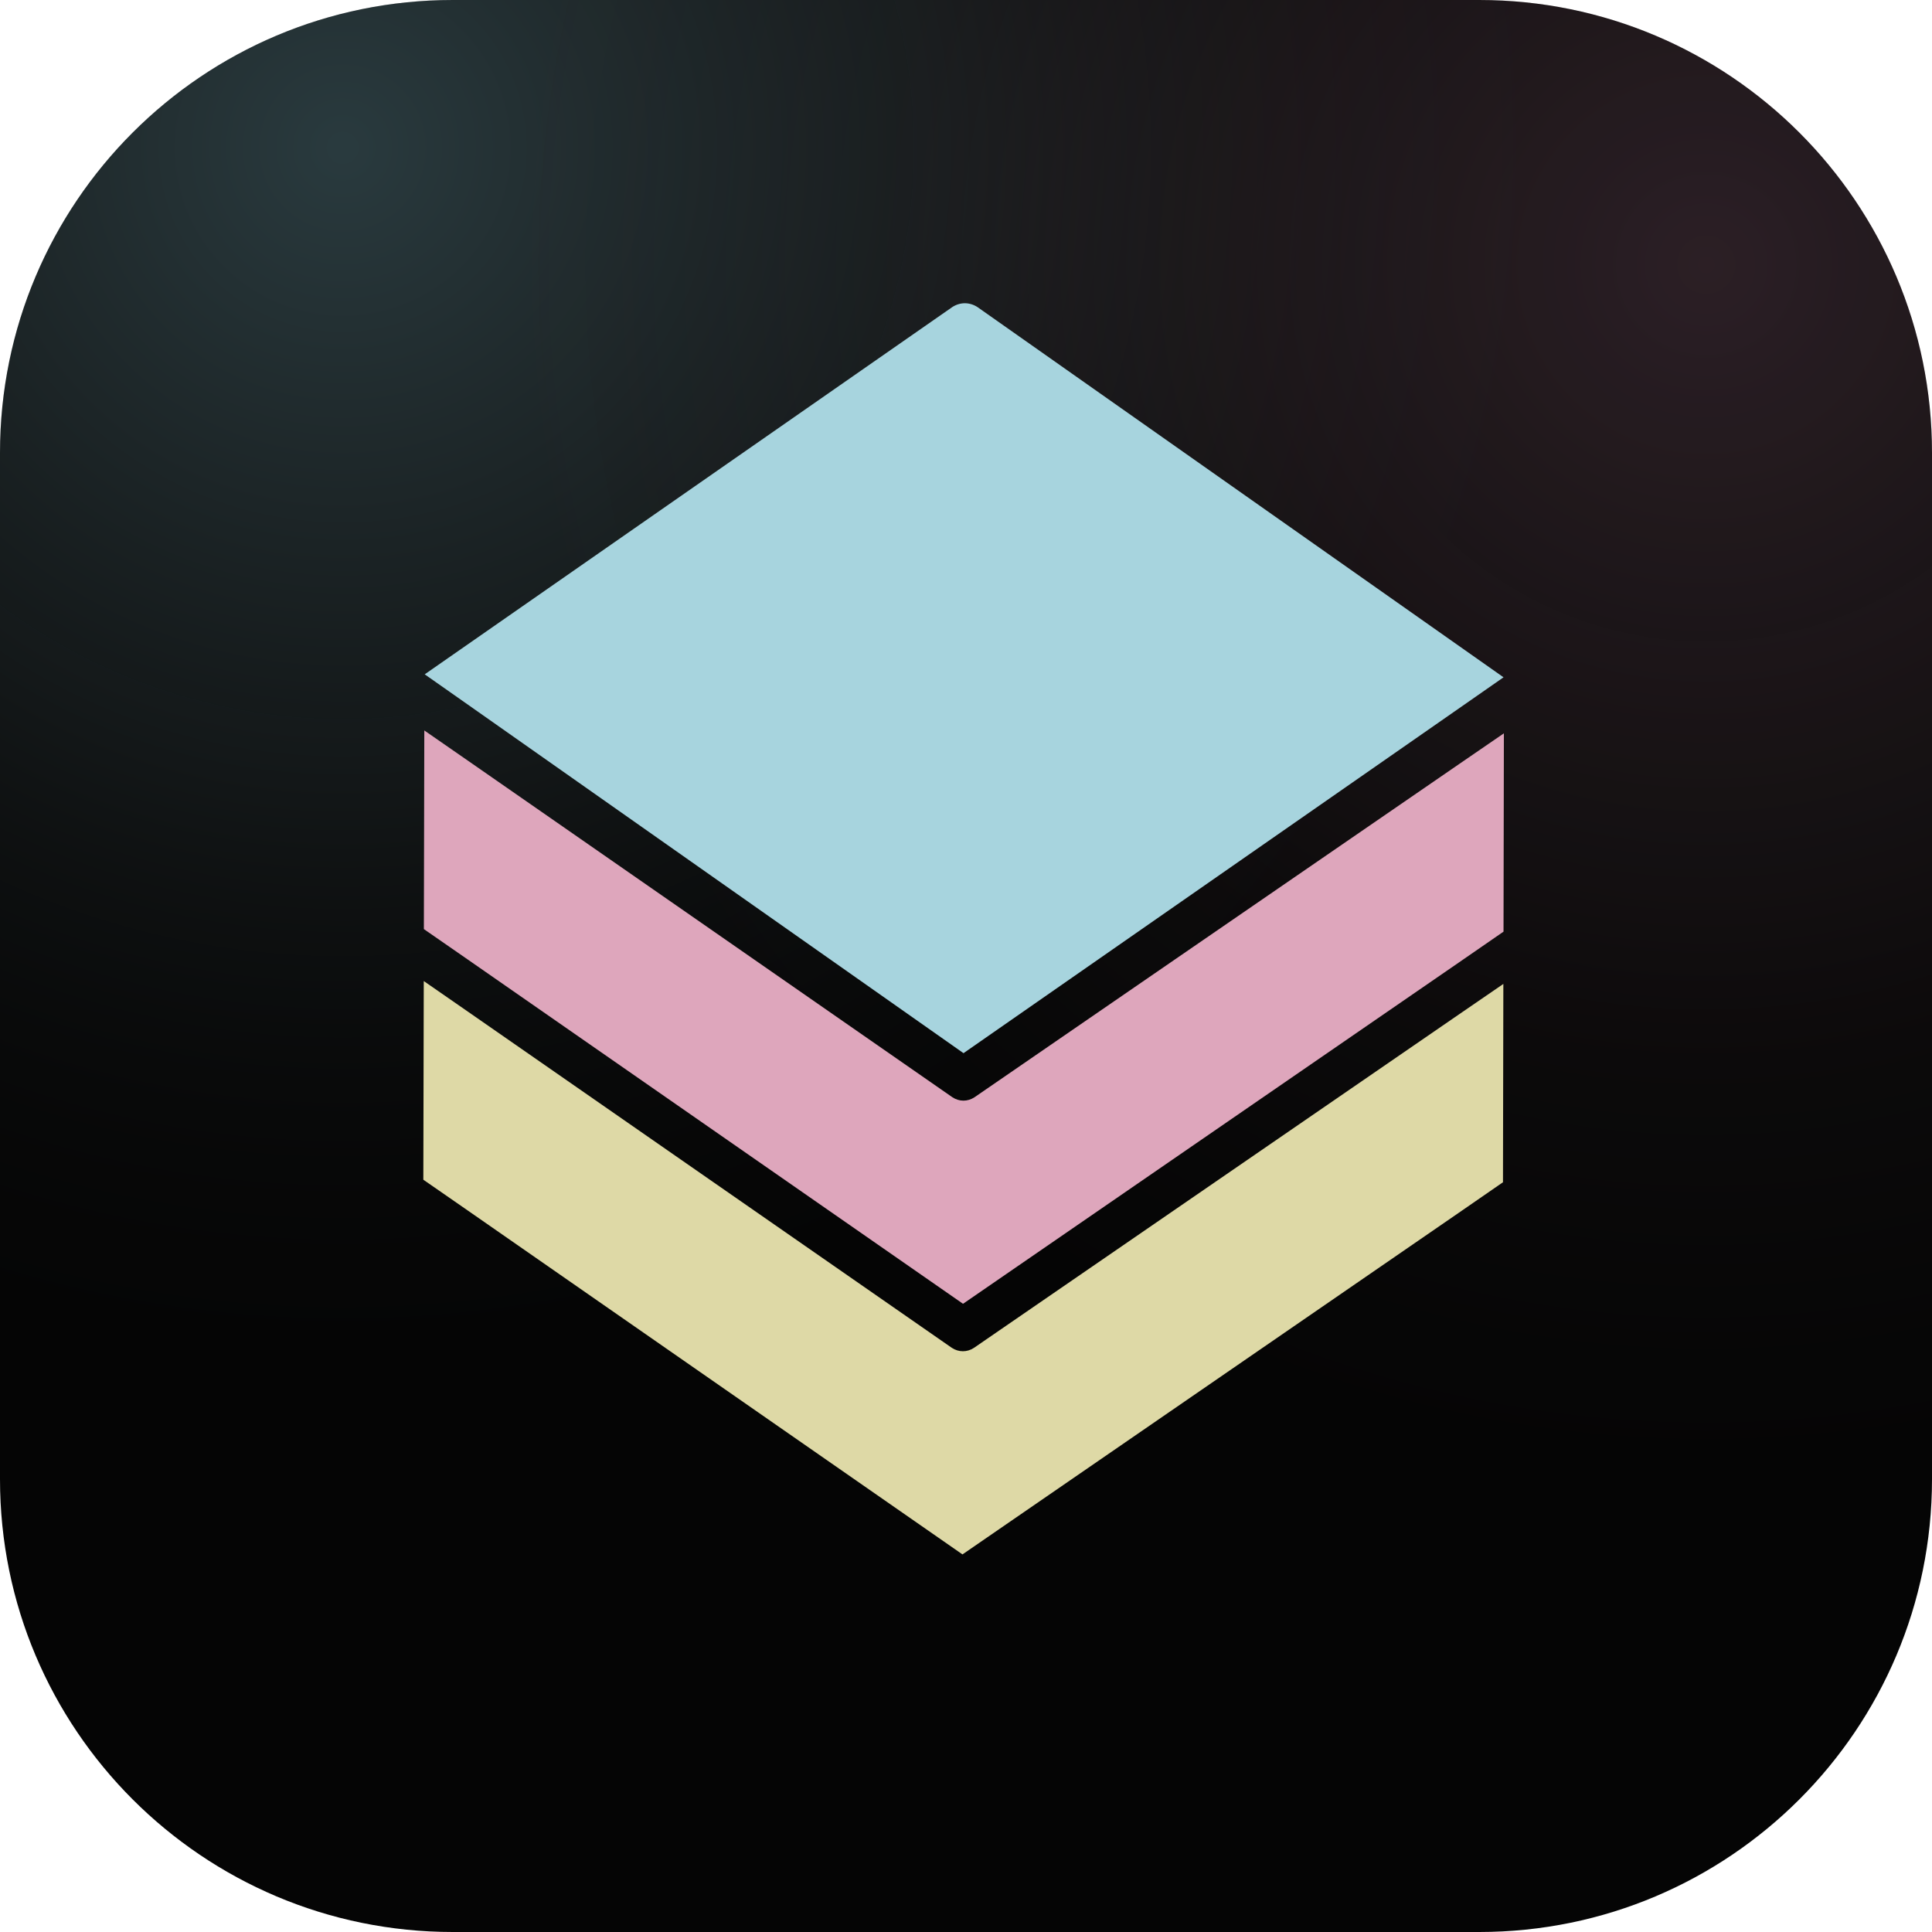
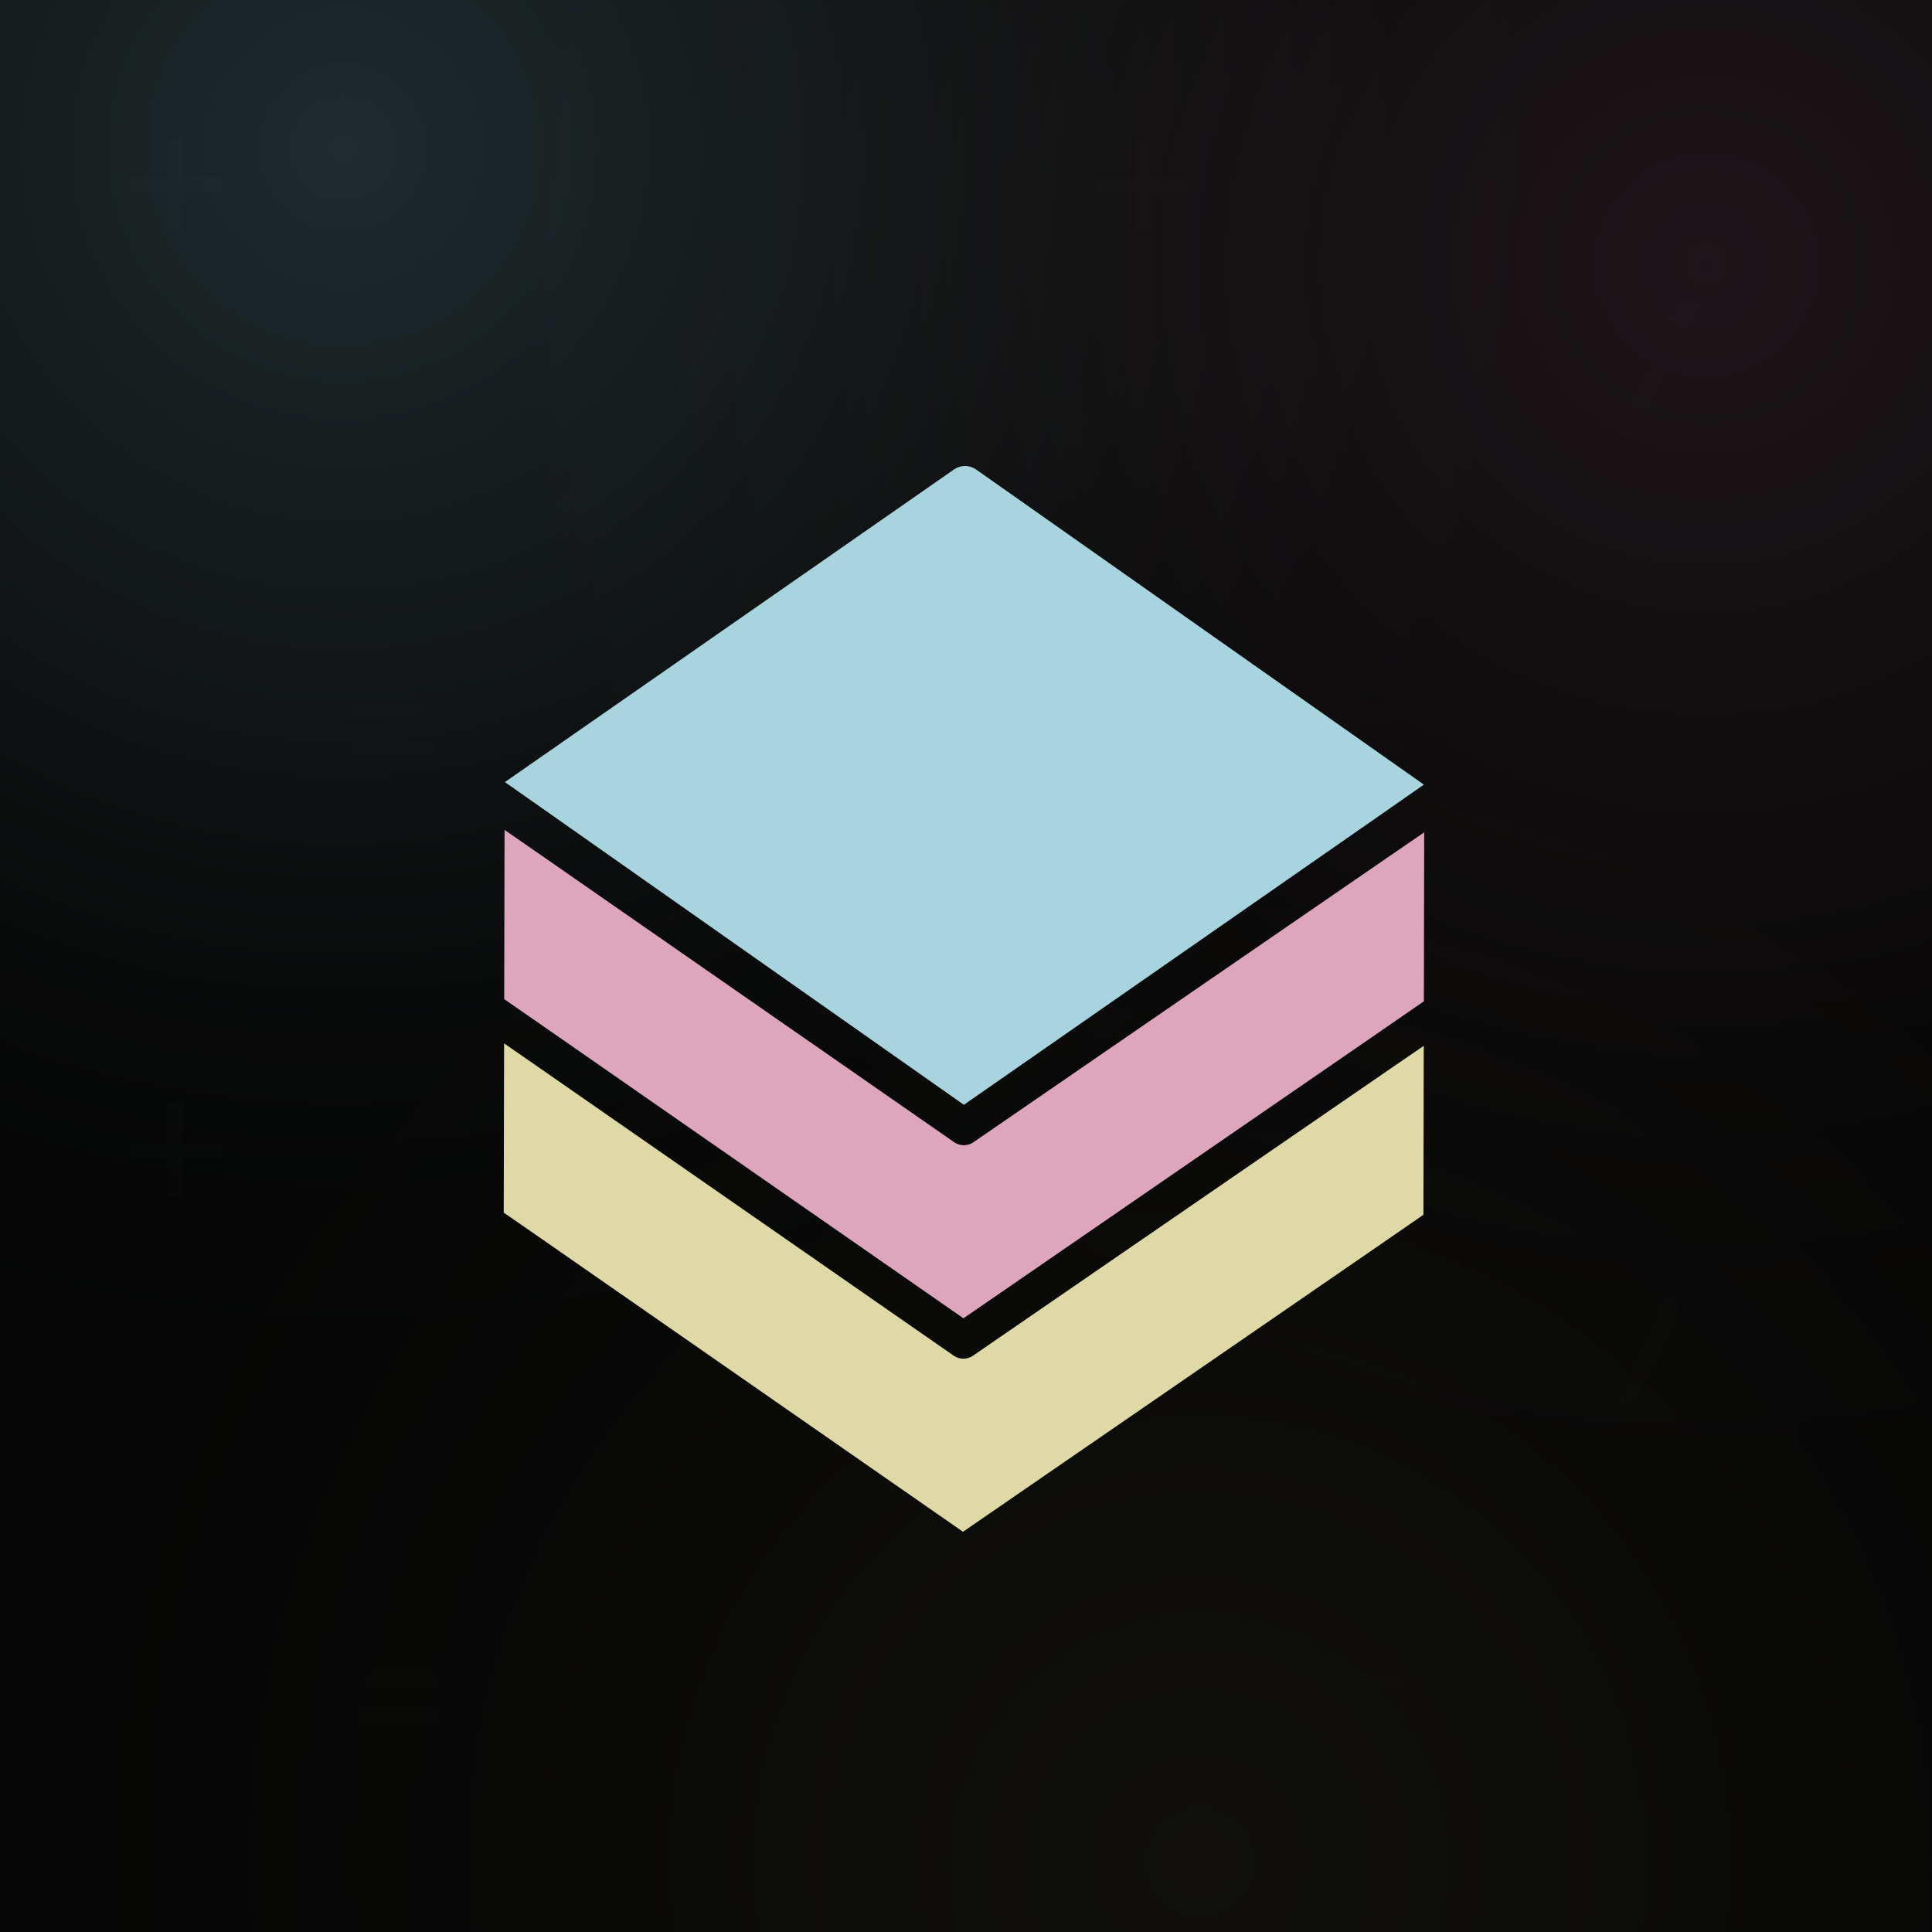
- <svg xmlns="http://www.w3.org/2000/svg" width="128" height="128" viewBox="0 0 128 128" fill="none">
+ <svg xmlns="http://www.w3.org/2000/svg" width="192" height="192" viewBox="0 0 192 192" fill="none">
  <defs>
    <radialGradient id="skyGlow" cx="18%" cy="8%" r="65%">
      <stop offset="0%" stop-color="#9CE3F4" stop-opacity=".24" />
      <stop offset="58%" stop-color="#A7D4DE" stop-opacity=".06" />
      <stop offset="100%" stop-color="#0A0A0B" stop-opacity="0" />
    </radialGradient>
    <radialGradient id="pinkGlow" cx="88%" cy="14%" r="66%">
      <stop offset="0%" stop-color="#F4A9CF" stop-opacity=".18" />
      <stop offset="58%" stop-color="#DEA6BC" stop-opacity=".045" />
      <stop offset="100%" stop-color="#0A0A0B" stop-opacity="0" />
    </radialGradient>
    <radialGradient id="goldGlow" cx="62%" cy="96%" r="68%">
      <stop offset="0%" stop-color="#EFE08C" stop-opacity=".12" />
      <stop offset="58%" stop-color="#DED9A6" stop-opacity=".035" />
      <stop offset="100%" stop-color="#0A0A0B" stop-opacity="0" />
    </radialGradient>
    <linearGradient id="brandLine" x1="0" y1="0" x2="1" y2="0">
      <stop offset="0%" stop-color="#A7D4DE" />
      <stop offset="50%" stop-color="#DEA6BC" />
      <stop offset="100%" stop-color="#DED9A6" />
    </linearGradient>
    <filter id="logoShadow" x="-60%" y="-60%" width="220%" height="220%">
      <feDropShadow dx="0" dy="22" stdDeviation="26" flood-color="#000000" flood-opacity=".45" />
      <feDropShadow dx="0" dy="0" stdDeviation="18" flood-color="#A7D4DE" flood-opacity=".16" />
    </filter>
    <filter id="softBlur" x="-20%" y="-20%" width="140%" height="140%">
      <feGaussianBlur stdDeviation="24" />
    </filter>
    <pattern id="glyphs" width="96" height="96" patternUnits="userSpaceOnUse">
      <text x="12" y="24" fill="rgba(255,255,255,.045)" font-size="18" font-family="ui-monospace, SFMono-Regular, Menlo, monospace">+</text>
      <text x="64" y="42" fill="rgba(255,255,255,.036)" font-size="16" font-family="ui-monospace, SFMono-Regular, Menlo, monospace">/</text>
      <text x="34" y="78" fill="rgba(255,255,255,.032)" font-size="17" font-family="ui-monospace, SFMono-Regular, Menlo, monospace">=</text>
    </pattern>
  </defs>
-   <rect width="128" height="128" rx="30" fill="#050505" />
-   <rect width="128" height="128" rx="30" fill="url(#skyGlow)" />
-   <rect width="128" height="128" rx="30" fill="url(#pinkGlow)" opacity=".9" />
-   <g transform="translate(28 20) scale(0.4210526)" opacity="1">
+   <rect width="192" height="192" rx="0" fill="#050505" />
+   <rect width="192" height="192" rx="0" fill="url(#skyGlow)" opacity=".72" />
+   <rect width="192" height="192" rx="0" fill="url(#pinkGlow)" opacity=".56" />
+   <rect width="192" height="192" rx="0" fill="url(#goldGlow)" opacity=".42" />
+   <rect width="192" height="192" rx="0" fill="url(#glyphs)" opacity=".16" />
+   <g transform="translate(50 46.19284) scale(0.5380117)" opacity="1">
    <path d="M83.338 0.82L0.329 58.605L8.326 64.22L85.108 118.216L162.136 64.611L170.082 59.074L87.324 0.833C86.086 0.016 84.579 0.009 83.338 0.82Z" fill="#A7D4DE" />
    <path d="M86.835 125.155C85.75 125.866 84.431 125.863 83.349 125.146L7.219 72.256L0.265 67.436L0.196 98.694L7.151 103.514L85.031 157.652L163.105 103.911L170.078 99.095L170.137 67.889L163.164 72.674L86.835 125.155Z" fill="#DEA6BC" />
    <path d="M86.75 164.587C85.665 165.298 84.346 165.295 83.263 164.578L7.134 111.688L0.18 106.869L0.111 138.127L7.066 142.947L84.945 197.085L163.02 143.344L169.993 138.527L170.052 107.322L163.079 112.106L86.75 164.587Z" fill="#DED9A6" />
  </g>
</svg>
